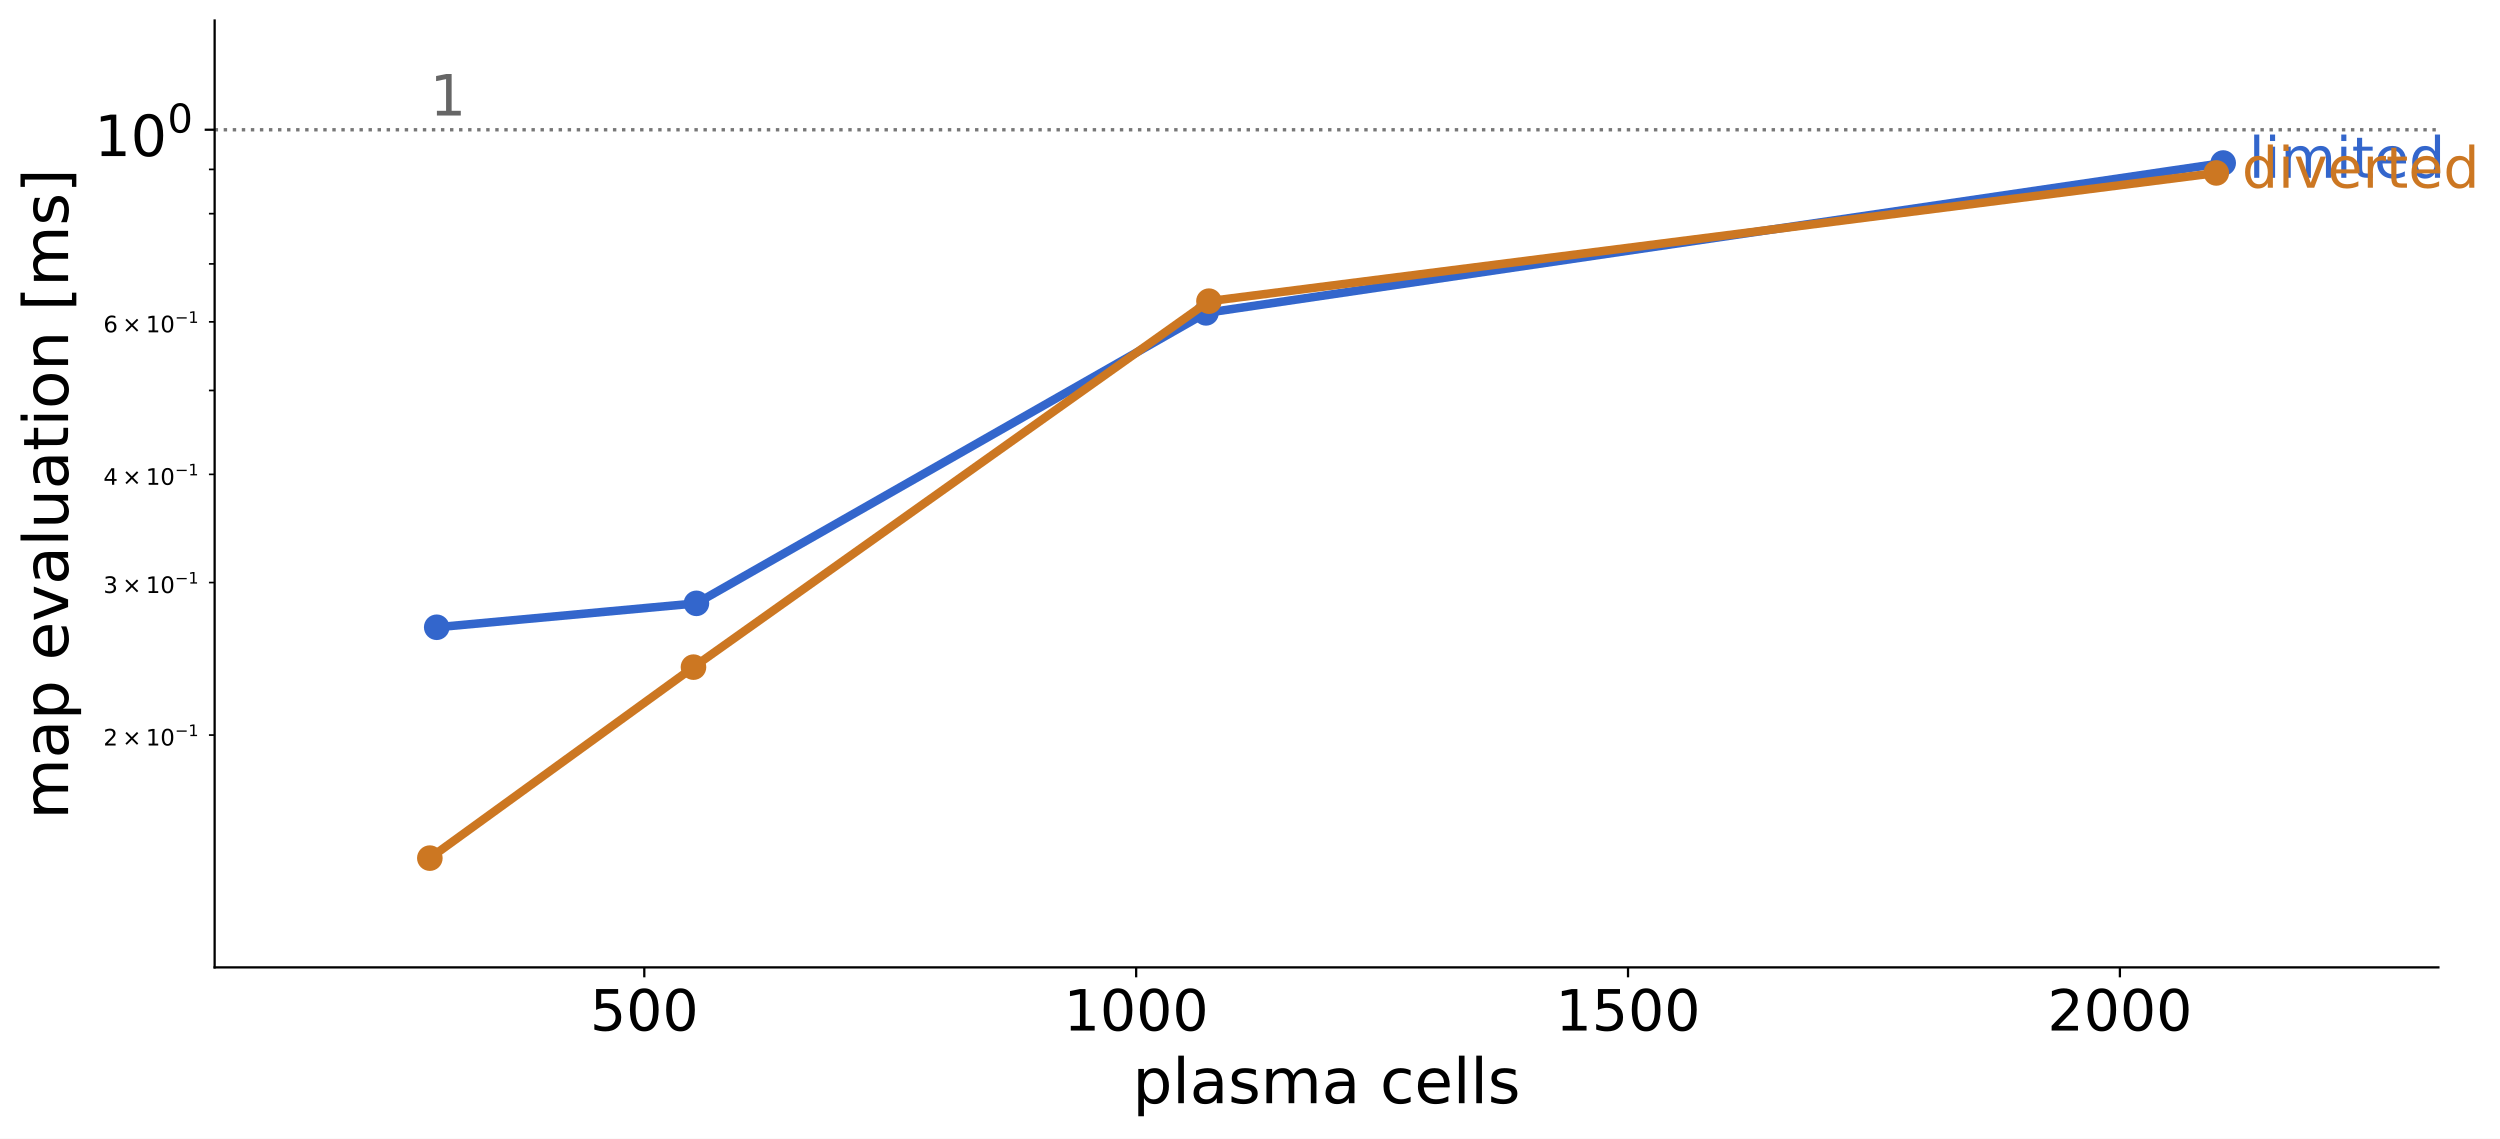
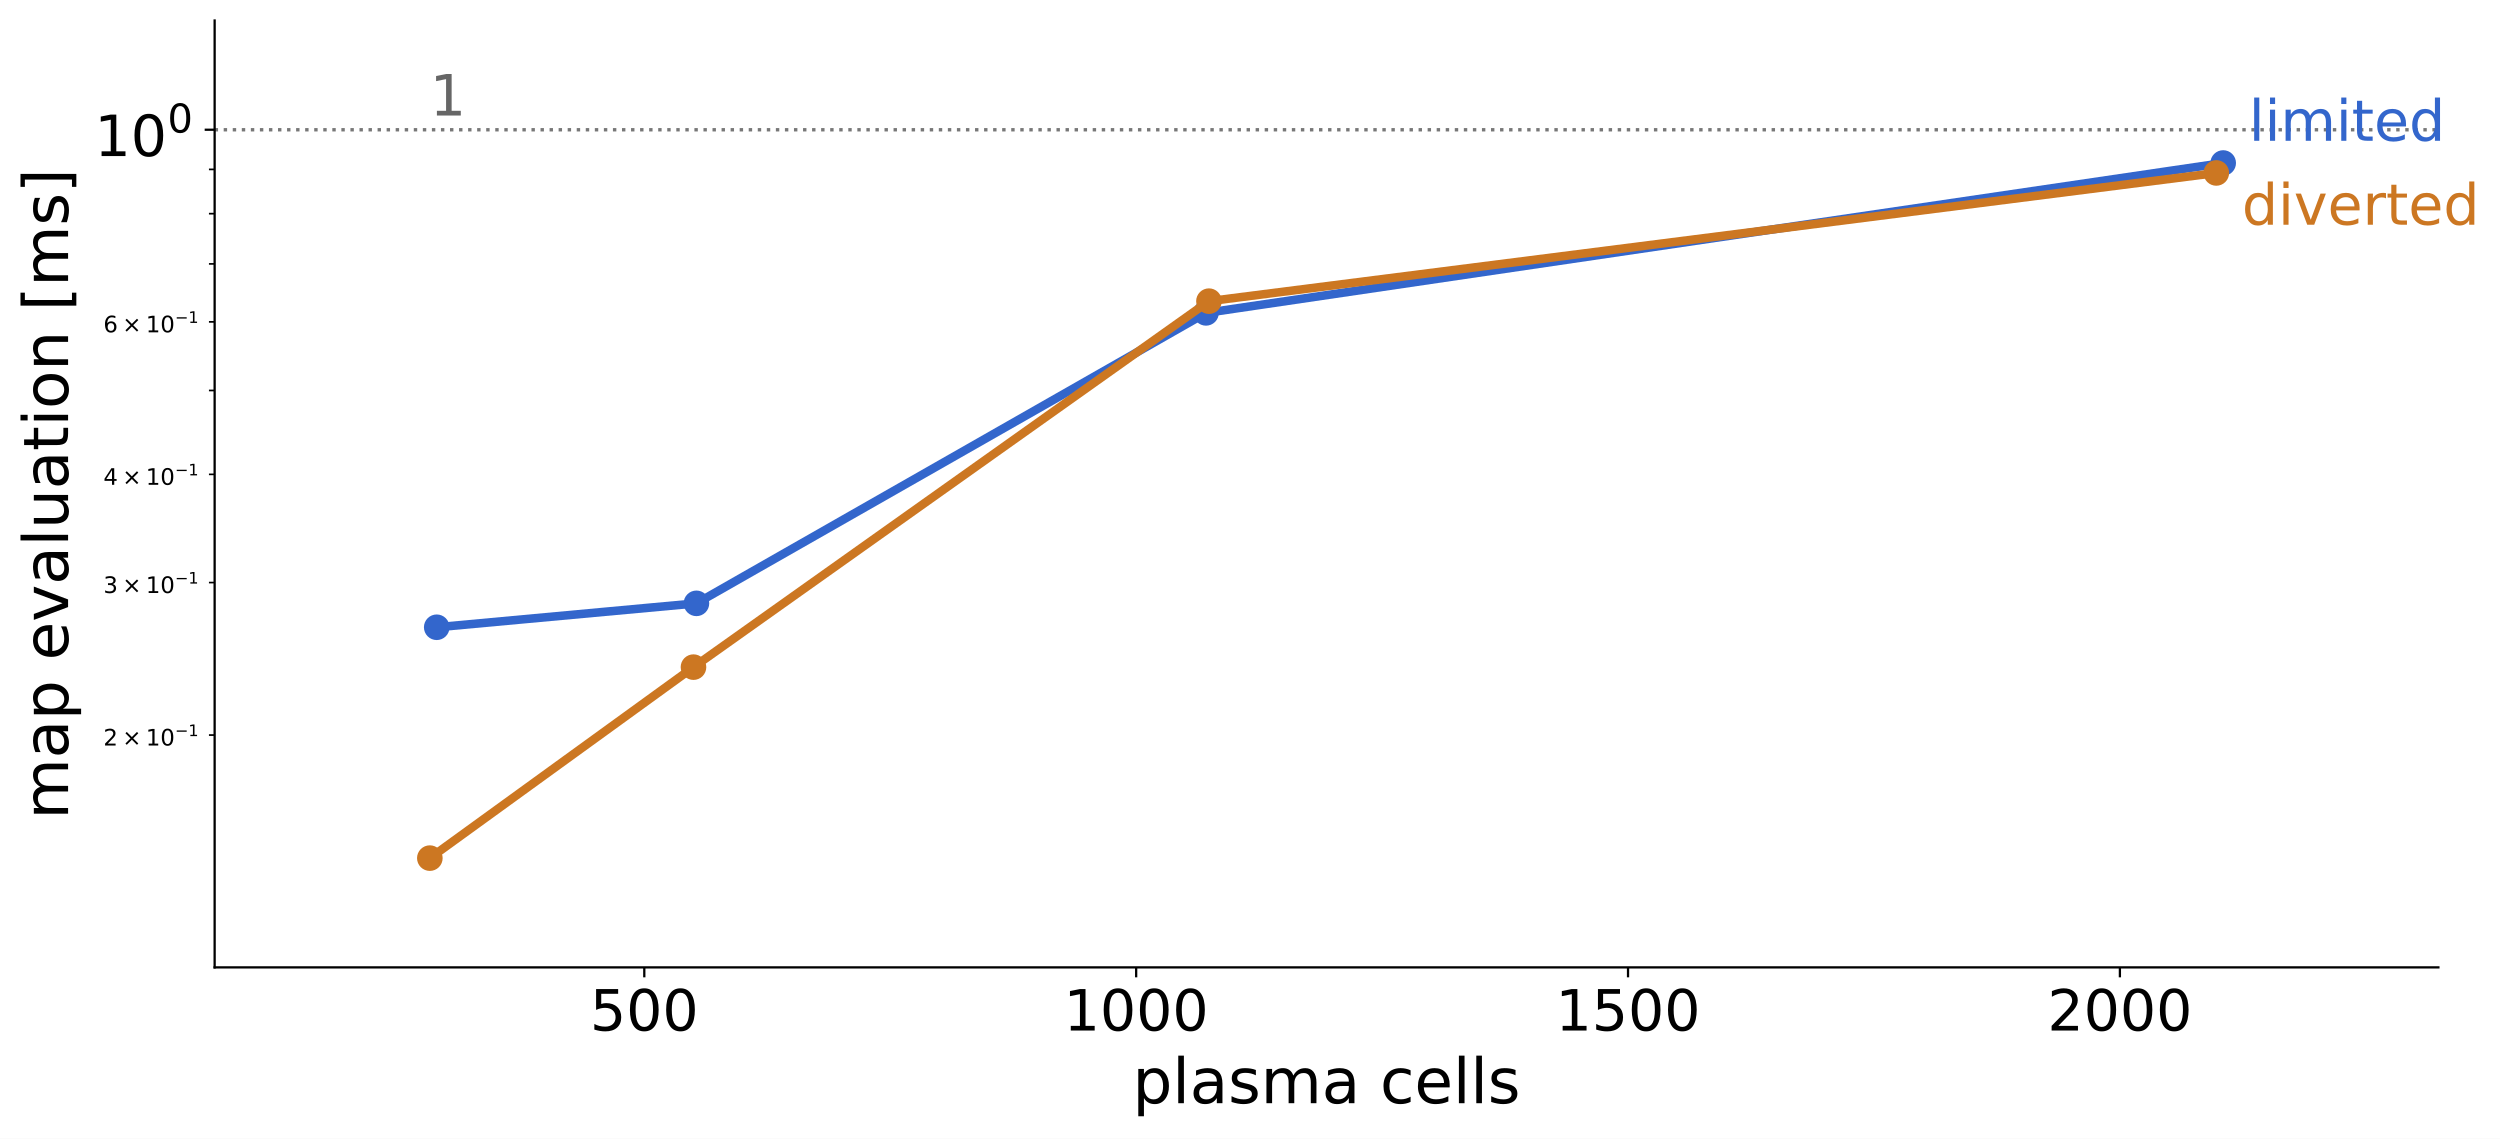
<svg xmlns="http://www.w3.org/2000/svg" xmlns:xlink="http://www.w3.org/1999/xlink" width="878.245pt" height="400.042pt" viewBox="0 0 878.245 400.042" version="1.1">
  <defs>
    <style type="text/css">*{stroke-linejoin: round; stroke-linecap: butt}</style>
  </defs>
  <g id="figure_1">
    <g id="patch_1">
      <path d="M 0 400.042  L 878.245 400.042  L 878.245 0  L 0 0  z " style="fill: #ffffff" />
    </g>
    <g id="axes_1">
      <g id="patch_2">
        <path d="M 75.402 339.84  L 856.602 339.84  L 856.602 7.2  L 75.402 7.2  z " style="fill: #ffffff" />
      </g>
      <g id="matplotlib.axis_1">
        <g id="xtick_1">
          <g id="line2d_1">
            <defs>
-               <path id="m394eab11c1" d="M 0 0  L 0 3.5  " style="stroke: #000000; stroke-width: 0.8" />
-             </defs>
-             <g>
-               <use xlink:href="#m394eab11c1" x="226.339" y="339.84" style="stroke: #000000; stroke-width: 0.8" />
+               <path id="md11a2bff3e" d="M 0 0  L 0 3.5  " style="stroke: #000000; stroke-width: 0.8" />
+             </defs>
+             <g>
+               <use xlink:href="#md11a2bff3e" x="226.339" y="339.84" style="stroke: #000000; stroke-width: 0.8" />
            </g>
          </g>
          <g id="text_1">
            <g transform="translate(207.2516 362.0353) scale(0.2 -0.2)">
              <defs>
                <path id="DejaVuSans-18" d="M 691 4666  L 3169 4666  L 3169 4134  L 1269 4134  L 1269 2991  Q 1406 3038 1543 3061  Q 1681 3084 1819 3084  Q 2600 3084 3056 2656  Q 3513 2228 3513 1497  Q 3513 744 3044 326  Q 2575 -91 1722 -91  Q 1428 -91 1123 -41  Q 819 9 494 109  L 494 744  Q 775 591 1075 516  Q 1375 441 1709 441  Q 2250 441 2565 725  Q 2881 1009 2881 1497  Q 2881 1984 2565 2268  Q 2250 2553 1709 2553  Q 1456 2553 1204 2497  Q 953 2441 691 2322  L 691 4666  z " transform="scale(0.015625)" />
                <path id="DejaVuSans-13" d="M 2034 4250  Q 1547 4250 1301 3770  Q 1056 3291 1056 2328  Q 1056 1369 1301 889  Q 1547 409 2034 409  Q 2525 409 2770 889  Q 3016 1369 3016 2328  Q 3016 3291 2770 3770  Q 2525 4250 2034 4250  z M 2034 4750  Q 2819 4750 3233 4129  Q 3647 3509 3647 2328  Q 3647 1150 3233 529  Q 2819 -91 2034 -91  Q 1250 -91 836 529  Q 422 1150 422 2328  Q 422 3509 836 4129  Q 1250 4750 2034 4750  z " transform="scale(0.015625)" />
              </defs>
              <use xlink:href="#DejaVuSans-18" />
              <use xlink:href="#DejaVuSans-13" transform="translate(63.625 0)" />
              <use xlink:href="#DejaVuSans-13" transform="translate(127.25 0)" />
            </g>
          </g>
        </g>
        <g id="xtick_2">
          <g id="line2d_2">
            <g>
-               <use xlink:href="#m394eab11c1" x="399.131" y="339.84" style="stroke: #000000; stroke-width: 0.8" />
+               <use xlink:href="#md11a2bff3e" x="399.131" y="339.84" style="stroke: #000000; stroke-width: 0.8" />
            </g>
          </g>
          <g id="text_2">
            <g transform="translate(373.6812 362.0353) scale(0.2 -0.2)">
              <defs>
                <path id="DejaVuSans-14" d="M 794 531  L 1825 531  L 1825 4091  L 703 3866  L 703 4441  L 1819 4666  L 2450 4666  L 2450 531  L 3481 531  L 3481 0  L 794 0  L 794 531  z " transform="scale(0.015625)" />
              </defs>
              <use xlink:href="#DejaVuSans-14" />
              <use xlink:href="#DejaVuSans-13" transform="translate(63.625 0)" />
              <use xlink:href="#DejaVuSans-13" transform="translate(127.25 0)" />
              <use xlink:href="#DejaVuSans-13" transform="translate(190.875 0)" />
            </g>
          </g>
        </g>
        <g id="xtick_3">
          <g id="line2d_3">
            <g>
-               <use xlink:href="#m394eab11c1" x="571.923" y="339.84" style="stroke: #000000; stroke-width: 0.8" />
+               <use xlink:href="#md11a2bff3e" x="571.923" y="339.84" style="stroke: #000000; stroke-width: 0.8" />
            </g>
          </g>
          <g id="text_3">
            <g transform="translate(546.4733 362.0353) scale(0.2 -0.2)">
              <use xlink:href="#DejaVuSans-14" />
              <use xlink:href="#DejaVuSans-18" transform="translate(63.625 0)" />
              <use xlink:href="#DejaVuSans-13" transform="translate(127.25 0)" />
              <use xlink:href="#DejaVuSans-13" transform="translate(190.875 0)" />
            </g>
          </g>
        </g>
        <g id="xtick_4">
          <g id="line2d_4">
            <g>
-               <use xlink:href="#m394eab11c1" x="744.715" y="339.84" style="stroke: #000000; stroke-width: 0.8" />
+               <use xlink:href="#md11a2bff3e" x="744.715" y="339.84" style="stroke: #000000; stroke-width: 0.8" />
            </g>
          </g>
          <g id="text_4">
            <g transform="translate(719.2654 362.0353) scale(0.2 -0.2)">
              <defs>
                <path id="DejaVuSans-15" d="M 1228 531  L 3431 531  L 3431 0  L 469 0  L 469 531  Q 828 903 1448 1529  Q 2069 2156 2228 2338  Q 2531 2678 2651 2914  Q 2772 3150 2772 3378  Q 2772 3750 2511 3984  Q 2250 4219 1831 4219  Q 1534 4219 1204 4116  Q 875 4013 500 3803  L 500 4441  Q 881 4594 1212 4672  Q 1544 4750 1819 4750  Q 2544 4750 2975 4387  Q 3406 4025 3406 3419  Q 3406 3131 3298 2873  Q 3191 2616 2906 2266  Q 2828 2175 2409 1742  Q 1991 1309 1228 531  z " transform="scale(0.015625)" />
              </defs>
              <use xlink:href="#DejaVuSans-15" />
              <use xlink:href="#DejaVuSans-13" transform="translate(63.625 0)" />
              <use xlink:href="#DejaVuSans-13" transform="translate(127.25 0)" />
              <use xlink:href="#DejaVuSans-13" transform="translate(190.875 0)" />
            </g>
          </g>
        </g>
        <g id="text_5">
          <g transform="translate(397.8808 387.5566) scale(0.22 -0.22)">
            <defs>
              <path id="DejaVuSans-53" d="M 1159 525  L 1159 -1331  L 581 -1331  L 581 3500  L 1159 3500  L 1159 2969  Q 1341 3281 1617 3432  Q 1894 3584 2278 3584  Q 2916 3584 3314 3078  Q 3713 2572 3713 1747  Q 3713 922 3314 415  Q 2916 -91 2278 -91  Q 1894 -91 1617 61  Q 1341 213 1159 525  z M 3116 1747  Q 3116 2381 2855 2742  Q 2594 3103 2138 3103  Q 1681 3103 1420 2742  Q 1159 2381 1159 1747  Q 1159 1113 1420 752  Q 1681 391 2138 391  Q 2594 391 2855 752  Q 3116 1113 3116 1747  z " transform="scale(0.015625)" />
              <path id="DejaVuSans-4f" d="M 603 4863  L 1178 4863  L 1178 0  L 603 0  L 603 4863  z " transform="scale(0.015625)" />
              <path id="DejaVuSans-44" d="M 2194 1759  Q 1497 1759 1228 1600  Q 959 1441 959 1056  Q 959 750 1161 570  Q 1363 391 1709 391  Q 2188 391 2477 730  Q 2766 1069 2766 1631  L 2766 1759  L 2194 1759  z M 3341 1997  L 3341 0  L 2766 0  L 2766 531  Q 2569 213 2275 61  Q 1981 -91 1556 -91  Q 1019 -91 701 211  Q 384 513 384 1019  Q 384 1609 779 1909  Q 1175 2209 1959 2209  L 2766 2209  L 2766 2266  Q 2766 2663 2505 2880  Q 2244 3097 1772 3097  Q 1472 3097 1187 3025  Q 903 2953 641 2809  L 641 3341  Q 956 3463 1253 3523  Q 1550 3584 1831 3584  Q 2591 3584 2966 3190  Q 3341 2797 3341 1997  z " transform="scale(0.015625)" />
              <path id="DejaVuSans-56" d="M 2834 3397  L 2834 2853  Q 2591 2978 2328 3040  Q 2066 3103 1784 3103  Q 1356 3103 1142 2972  Q 928 2841 928 2578  Q 928 2378 1081 2264  Q 1234 2150 1697 2047  L 1894 2003  Q 2506 1872 2764 1633  Q 3022 1394 3022 966  Q 3022 478 2636 193  Q 2250 -91 1575 -91  Q 1294 -91 989 -36  Q 684 19 347 128  L 347 722  Q 666 556 975 473  Q 1284 391 1588 391  Q 1994 391 2212 530  Q 2431 669 2431 922  Q 2431 1156 2273 1281  Q 2116 1406 1581 1522  L 1381 1569  Q 847 1681 609 1914  Q 372 2147 372 2553  Q 372 3047 722 3315  Q 1072 3584 1716 3584  Q 2034 3584 2315 3537  Q 2597 3491 2834 3397  z " transform="scale(0.015625)" />
              <path id="DejaVuSans-50" d="M 3328 2828  Q 3544 3216 3844 3400  Q 4144 3584 4550 3584  Q 5097 3584 5394 3201  Q 5691 2819 5691 2113  L 5691 0  L 5113 0  L 5113 2094  Q 5113 2597 4934 2840  Q 4756 3084 4391 3084  Q 3944 3084 3684 2787  Q 3425 2491 3425 1978  L 3425 0  L 2847 0  L 2847 2094  Q 2847 2600 2669 2842  Q 2491 3084 2119 3084  Q 1678 3084 1418 2786  Q 1159 2488 1159 1978  L 1159 0  L 581 0  L 581 3500  L 1159 3500  L 1159 2956  Q 1356 3278 1631 3431  Q 1906 3584 2284 3584  Q 2666 3584 2933 3390  Q 3200 3197 3328 2828  z " transform="scale(0.015625)" />
              <path id="DejaVuSans-3" transform="scale(0.015625)" />
              <path id="DejaVuSans-46" d="M 3122 3366  L 3122 2828  Q 2878 2963 2633 3030  Q 2388 3097 2138 3097  Q 1578 3097 1268 2742  Q 959 2388 959 1747  Q 959 1106 1268 751  Q 1578 397 2138 397  Q 2388 397 2633 464  Q 2878 531 3122 666  L 3122 134  Q 2881 22 2623 -34  Q 2366 -91 2075 -91  Q 1284 -91 818 406  Q 353 903 353 1747  Q 353 2603 823 3093  Q 1294 3584 2113 3584  Q 2378 3584 2631 3529  Q 2884 3475 3122 3366  z " transform="scale(0.015625)" />
              <path id="DejaVuSans-48" d="M 3597 1894  L 3597 1613  L 953 1613  Q 991 1019 1311 708  Q 1631 397 2203 397  Q 2534 397 2845 478  Q 3156 559 3463 722  L 3463 178  Q 3153 47 2828 -22  Q 2503 -91 2169 -91  Q 1331 -91 842 396  Q 353 884 353 1716  Q 353 2575 817 3079  Q 1281 3584 2069 3584  Q 2775 3584 3186 3129  Q 3597 2675 3597 1894  z M 3022 2063  Q 3016 2534 2758 2815  Q 2500 3097 2075 3097  Q 1594 3097 1305 2825  Q 1016 2553 972 2059  L 3022 2063  z " transform="scale(0.015625)" />
            </defs>
            <use xlink:href="#DejaVuSans-53" />
            <use xlink:href="#DejaVuSans-4f" transform="translate(63.48438 0)" />
            <use xlink:href="#DejaVuSans-44" transform="translate(91.26562 0)" />
            <use xlink:href="#DejaVuSans-56" transform="translate(152.5469 0)" />
            <use xlink:href="#DejaVuSans-50" transform="translate(204.6406 0)" />
            <use xlink:href="#DejaVuSans-44" transform="translate(302.0469 0)" />
            <use xlink:href="#DejaVuSans-3" transform="translate(363.3281 0)" />
            <use xlink:href="#DejaVuSans-46" transform="translate(395.1094 0)" />
            <use xlink:href="#DejaVuSans-48" transform="translate(450.0938 0)" />
            <use xlink:href="#DejaVuSans-4f" transform="translate(511.625 0)" />
            <use xlink:href="#DejaVuSans-4f" transform="translate(539.4062 0)" />
            <use xlink:href="#DejaVuSans-56" transform="translate(567.1875 0)" />
          </g>
        </g>
      </g>
      <g id="matplotlib.axis_2">
        <g id="ytick_1">
          <g id="line2d_5">
            <defs>
-               <path id="med05d551c4" d="M 0 0  L -3.5 0  " style="stroke: #000000; stroke-width: 0.8" />
-             </defs>
-             <g>
-               <use xlink:href="#med05d551c4" x="75.402" y="45.582" style="stroke: #000000; stroke-width: 0.8" />
+               <path id="m134d65849d" d="M 0 0  L -3.5 0  " style="stroke: #000000; stroke-width: 0.8" />
+             </defs>
+             <g>
+               <use xlink:href="#m134d65849d" x="75.402" y="45.582" style="stroke: #000000; stroke-width: 0.8" />
            </g>
          </g>
          <g id="text_6">
            <g transform="translate(33.20172 54.98154) scale(0.2 -0.2)">
              <use xlink:href="#DejaVuSans-14" transform="translate(0 0.746875)" />
              <use xlink:href="#DejaVuSans-13" transform="translate(63.62305 0.746875)" />
              <use xlink:href="#DejaVuSans-13" transform="translate(128.2031 42.04688) scale(0.7)" />
            </g>
          </g>
        </g>
        <g id="ytick_2">
          <g id="line2d_6">
            <defs>
-               <path id="mf050602f47" d="M 0 0  L -2 0  " style="stroke: #000000; stroke-width: 0.6" />
-             </defs>
-             <g>
-               <use xlink:href="#mf050602f47" x="75.402" y="258.23" style="stroke: #000000; stroke-width: 0.6" />
+               <path id="me40365b703" d="M 0 0  L -2 0  " style="stroke: #000000; stroke-width: 0.6" />
+             </defs>
+             <g>
+               <use xlink:href="#me40365b703" x="75.402" y="258.23" style="stroke: #000000; stroke-width: 0.6" />
            </g>
          </g>
          <g id="text_7">
            <g transform="translate(36.32172 261.9498) scale(0.08 -0.08)">
              <defs>
                <path id="DejaVuSans-99" d="M 4488 3438  L 3059 2003  L 4488 575  L 4116 197  L 2681 1631  L 1247 197  L 878 575  L 2303 2003  L 878 3438  L 1247 3816  L 2681 2381  L 4116 3816  L 4488 3438  z " transform="scale(0.015625)" />
                <path id="DejaVuSans-c9c" d="M 678 2272  L 4684 2272  L 4684 1741  L 678 1741  L 678 2272  z " transform="scale(0.015625)" />
              </defs>
              <use xlink:href="#DejaVuSans-15" transform="translate(0 0.665625)" />
              <use xlink:href="#DejaVuSans-99" transform="translate(83.10547 0.665625)" />
              <use xlink:href="#DejaVuSans-14" transform="translate(186.377 0.665625)" />
              <use xlink:href="#DejaVuSans-13" transform="translate(250 0.665625)" />
              <use xlink:href="#DejaVuSans-c9c" transform="translate(314.5801 41.96563) scale(0.7)" />
              <use xlink:href="#DejaVuSans-14" transform="translate(373.2324 41.96563) scale(0.7)" />
            </g>
          </g>
        </g>
        <g id="ytick_3">
          <g id="line2d_7">
            <g>
-               <use xlink:href="#mf050602f47" x="75.402" y="204.657" style="stroke: #000000; stroke-width: 0.6" />
+               <use xlink:href="#me40365b703" x="75.402" y="204.657" style="stroke: #000000; stroke-width: 0.6" />
            </g>
          </g>
          <g id="text_8">
            <g transform="translate(36.32172 208.3774) scale(0.08 -0.08)">
              <defs>
                <path id="DejaVuSans-16" d="M 2597 2516  Q 3050 2419 3304 2112  Q 3559 1806 3559 1356  Q 3559 666 3084 287  Q 2609 -91 1734 -91  Q 1441 -91 1130 -33  Q 819 25 488 141  L 488 750  Q 750 597 1062 519  Q 1375 441 1716 441  Q 2309 441 2620 675  Q 2931 909 2931 1356  Q 2931 1769 2642 2001  Q 2353 2234 1838 2234  L 1294 2234  L 1294 2753  L 1863 2753  Q 2328 2753 2575 2939  Q 2822 3125 2822 3475  Q 2822 3834 2567 4026  Q 2313 4219 1838 4219  Q 1578 4219 1281 4162  Q 984 4106 628 3988  L 628 4550  Q 988 4650 1302 4700  Q 1616 4750 1894 4750  Q 2613 4750 3031 4423  Q 3450 4097 3450 3541  Q 3450 3153 3228 2886  Q 3006 2619 2597 2516  z " transform="scale(0.015625)" />
              </defs>
              <use xlink:href="#DejaVuSans-16" transform="translate(0 0.665625)" />
              <use xlink:href="#DejaVuSans-99" transform="translate(83.10547 0.665625)" />
              <use xlink:href="#DejaVuSans-14" transform="translate(186.377 0.665625)" />
              <use xlink:href="#DejaVuSans-13" transform="translate(250 0.665625)" />
              <use xlink:href="#DejaVuSans-c9c" transform="translate(314.5801 41.96563) scale(0.7)" />
              <use xlink:href="#DejaVuSans-14" transform="translate(373.2324 41.96563) scale(0.7)" />
            </g>
          </g>
        </g>
        <g id="ytick_4">
          <g id="line2d_8">
            <g>
-               <use xlink:href="#mf050602f47" x="75.402" y="166.647" style="stroke: #000000; stroke-width: 0.6" />
+               <use xlink:href="#me40365b703" x="75.402" y="166.647" style="stroke: #000000; stroke-width: 0.6" />
            </g>
          </g>
          <g id="text_9">
            <g transform="translate(36.32172 170.3672) scale(0.08 -0.08)">
              <defs>
                <path id="DejaVuSans-17" d="M 2419 4116  L 825 1625  L 2419 1625  L 2419 4116  z M 2253 4666  L 3047 4666  L 3047 1625  L 3713 1625  L 3713 1100  L 3047 1100  L 3047 0  L 2419 0  L 2419 1100  L 313 1100  L 313 1709  L 2253 4666  z " transform="scale(0.015625)" />
              </defs>
              <use xlink:href="#DejaVuSans-17" transform="translate(0 0.665625)" />
              <use xlink:href="#DejaVuSans-99" transform="translate(83.10547 0.665625)" />
              <use xlink:href="#DejaVuSans-14" transform="translate(186.377 0.665625)" />
              <use xlink:href="#DejaVuSans-13" transform="translate(250 0.665625)" />
              <use xlink:href="#DejaVuSans-c9c" transform="translate(314.5801 41.96563) scale(0.7)" />
              <use xlink:href="#DejaVuSans-14" transform="translate(373.2324 41.96563) scale(0.7)" />
            </g>
          </g>
        </g>
        <g id="ytick_5">
          <g id="line2d_9">
            <g>
-               <use xlink:href="#mf050602f47" x="75.402" y="137.164" style="stroke: #000000; stroke-width: 0.6" />
+               <use xlink:href="#me40365b703" x="75.402" y="137.164" style="stroke: #000000; stroke-width: 0.6" />
            </g>
          </g>
        </g>
        <g id="ytick_6">
          <g id="line2d_10">
            <g>
-               <use xlink:href="#mf050602f47" x="75.402" y="113.075" style="stroke: #000000; stroke-width: 0.6" />
+               <use xlink:href="#me40365b703" x="75.402" y="113.075" style="stroke: #000000; stroke-width: 0.6" />
            </g>
          </g>
          <g id="text_10">
            <g transform="translate(36.32172 116.7948) scale(0.08 -0.08)">
              <defs>
                <path id="DejaVuSans-19" d="M 2113 2584  Q 1688 2584 1439 2293  Q 1191 2003 1191 1497  Q 1191 994 1439 701  Q 1688 409 2113 409  Q 2538 409 2786 701  Q 3034 994 3034 1497  Q 3034 2003 2786 2293  Q 2538 2584 2113 2584  z M 3366 4563  L 3366 3988  Q 3128 4100 2886 4159  Q 2644 4219 2406 4219  Q 1781 4219 1451 3797  Q 1122 3375 1075 2522  Q 1259 2794 1537 2939  Q 1816 3084 2150 3084  Q 2853 3084 3261 2657  Q 3669 2231 3669 1497  Q 3669 778 3244 343  Q 2819 -91 2113 -91  Q 1303 -91 875 529  Q 447 1150 447 2328  Q 447 3434 972 4092  Q 1497 4750 2381 4750  Q 2619 4750 2861 4703  Q 3103 4656 3366 4563  z " transform="scale(0.015625)" />
              </defs>
              <use xlink:href="#DejaVuSans-19" transform="translate(0 0.665625)" />
              <use xlink:href="#DejaVuSans-99" transform="translate(83.10547 0.665625)" />
              <use xlink:href="#DejaVuSans-14" transform="translate(186.377 0.665625)" />
              <use xlink:href="#DejaVuSans-13" transform="translate(250 0.665625)" />
              <use xlink:href="#DejaVuSans-c9c" transform="translate(314.5801 41.96563) scale(0.7)" />
              <use xlink:href="#DejaVuSans-14" transform="translate(373.2324 41.96563) scale(0.7)" />
            </g>
          </g>
        </g>
        <g id="ytick_7">
          <g id="line2d_11">
            <g>
-               <use xlink:href="#mf050602f47" x="75.402" y="92.708" style="stroke: #000000; stroke-width: 0.6" />
+               <use xlink:href="#me40365b703" x="75.402" y="92.708" style="stroke: #000000; stroke-width: 0.6" />
            </g>
          </g>
        </g>
        <g id="ytick_8">
          <g id="line2d_12">
            <g>
-               <use xlink:href="#mf050602f47" x="75.402" y="75.065" style="stroke: #000000; stroke-width: 0.6" />
+               <use xlink:href="#me40365b703" x="75.402" y="75.065" style="stroke: #000000; stroke-width: 0.6" />
            </g>
          </g>
        </g>
        <g id="ytick_9">
          <g id="line2d_13">
            <g>
-               <use xlink:href="#mf050602f47" x="75.402" y="59.502" style="stroke: #000000; stroke-width: 0.6" />
+               <use xlink:href="#me40365b703" x="75.402" y="59.502" style="stroke: #000000; stroke-width: 0.6" />
            </g>
          </g>
        </g>
        <g id="text_11">
          <g transform="translate(23.91656 287.8375) rotate(-90) scale(0.22 -0.22)">
            <defs>
              <path id="DejaVuSans-59" d="M 191 3500  L 800 3500  L 1894 563  L 2988 3500  L 3597 3500  L 2284 0  L 1503 0  L 191 3500  z " transform="scale(0.015625)" />
              <path id="DejaVuSans-58" d="M 544 1381  L 544 3500  L 1119 3500  L 1119 1403  Q 1119 906 1312 657  Q 1506 409 1894 409  Q 2359 409 2629 706  Q 2900 1003 2900 1516  L 2900 3500  L 3475 3500  L 3475 0  L 2900 0  L 2900 538  Q 2691 219 2414 64  Q 2138 -91 1772 -91  Q 1169 -91 856 284  Q 544 659 544 1381  z M 1991 3584  L 1991 3584  z " transform="scale(0.015625)" />
              <path id="DejaVuSans-57" d="M 1172 4494  L 1172 3500  L 2356 3500  L 2356 3053  L 1172 3053  L 1172 1153  Q 1172 725 1289 603  Q 1406 481 1766 481  L 2356 481  L 2356 0  L 1766 0  Q 1100 0 847 248  Q 594 497 594 1153  L 594 3053  L 172 3053  L 172 3500  L 594 3500  L 594 4494  L 1172 4494  z " transform="scale(0.015625)" />
              <path id="DejaVuSans-4c" d="M 603 3500  L 1178 3500  L 1178 0  L 603 0  L 603 3500  z M 603 4863  L 1178 4863  L 1178 4134  L 603 4134  L 603 4863  z " transform="scale(0.015625)" />
              <path id="DejaVuSans-52" d="M 1959 3097  Q 1497 3097 1228 2736  Q 959 2375 959 1747  Q 959 1119 1226 758  Q 1494 397 1959 397  Q 2419 397 2687 759  Q 2956 1122 2956 1747  Q 2956 2369 2687 2733  Q 2419 3097 1959 3097  z M 1959 3584  Q 2709 3584 3137 3096  Q 3566 2609 3566 1747  Q 3566 888 3137 398  Q 2709 -91 1959 -91  Q 1206 -91 779 398  Q 353 888 353 1747  Q 353 2609 779 3096  Q 1206 3584 1959 3584  z " transform="scale(0.015625)" />
              <path id="DejaVuSans-51" d="M 3513 2113  L 3513 0  L 2938 0  L 2938 2094  Q 2938 2591 2744 2837  Q 2550 3084 2163 3084  Q 1697 3084 1428 2787  Q 1159 2491 1159 1978  L 1159 0  L 581 0  L 581 3500  L 1159 3500  L 1159 2956  Q 1366 3272 1645 3428  Q 1925 3584 2291 3584  Q 2894 3584 3203 3211  Q 3513 2838 3513 2113  z " transform="scale(0.015625)" />
              <path id="DejaVuSans-3e" d="M 550 4863  L 1875 4863  L 1875 4416  L 1125 4416  L 1125 -397  L 1875 -397  L 1875 -844  L 550 -844  L 550 4863  z " transform="scale(0.015625)" />
              <path id="DejaVuSans-40" d="M 1947 4863  L 1947 -844  L 622 -844  L 622 -397  L 1369 -397  L 1369 4416  L 622 4416  L 622 4863  L 1947 4863  z " transform="scale(0.015625)" />
            </defs>
            <use xlink:href="#DejaVuSans-50" />
            <use xlink:href="#DejaVuSans-44" transform="translate(97.40625 0)" />
            <use xlink:href="#DejaVuSans-53" transform="translate(158.6875 0)" />
            <use xlink:href="#DejaVuSans-3" transform="translate(222.1719 0)" />
            <use xlink:href="#DejaVuSans-48" transform="translate(253.9531 0)" />
            <use xlink:href="#DejaVuSans-59" transform="translate(315.4844 0)" />
            <use xlink:href="#DejaVuSans-44" transform="translate(374.6719 0)" />
            <use xlink:href="#DejaVuSans-4f" transform="translate(435.9531 0)" />
            <use xlink:href="#DejaVuSans-58" transform="translate(463.7344 0)" />
            <use xlink:href="#DejaVuSans-44" transform="translate(527.1094 0)" />
            <use xlink:href="#DejaVuSans-57" transform="translate(588.3906 0)" />
            <use xlink:href="#DejaVuSans-4c" transform="translate(627.5938 0)" />
            <use xlink:href="#DejaVuSans-52" transform="translate(655.375 0)" />
            <use xlink:href="#DejaVuSans-51" transform="translate(716.5625 0)" />
            <use xlink:href="#DejaVuSans-3" transform="translate(779.9375 0)" />
            <use xlink:href="#DejaVuSans-3e" transform="translate(811.7188 0)" />
            <use xlink:href="#DejaVuSans-50" transform="translate(850.7344 0)" />
            <use xlink:href="#DejaVuSans-56" transform="translate(948.1406 0)" />
            <use xlink:href="#DejaVuSans-40" transform="translate(1000.234 0)" />
          </g>
        </g>
      </g>
      <g id="line2d_14">
-         <path d="M 153.421 220.355  L 244.655 211.954  L 423.668 109.913  L 781.002 57.266  " clip-path="url(#p30bb2bf1b4)" style="fill: none; stroke: #3366cc; stroke-width: 3; stroke-linecap: square" />
+         <path d="M 153.421 220.355  L 244.655 211.954  L 423.668 109.913  L 781.002 57.266  " clip-path="url(#pb6784a81b1)" style="fill: none; stroke: #3366cc; stroke-width: 3; stroke-linecap: square" />
        <defs>
-           <path id="m8851dcae67" d="M 0 4  C 1.061 4 2.078 3.579 2.828 2.828  C 3.579 2.078 4 1.061 4 0  C 4 -1.061 3.579 -2.078 2.828 -2.828  C 2.078 -3.579 1.061 -4 0 -4  C -1.061 -4 -2.078 -3.579 -2.828 -2.828  C -3.579 -2.078 -4 -1.061 -4 0  C -4 1.061 -3.579 2.078 -2.828 2.828  C -2.078 3.579 -1.061 4 0 4  z " style="stroke: #3366cc" />
+           <path id="mf72bf9839e" d="M 0 4  C 1.061 4 2.078 3.579 2.828 2.828  C 3.579 2.078 4 1.061 4 0  C 4 -1.061 3.579 -2.078 2.828 -2.828  C 2.078 -3.579 1.061 -4 0 -4  C -1.061 -4 -2.078 -3.579 -2.828 -2.828  C -3.579 -2.078 -4 -1.061 -4 0  C -4 1.061 -3.579 2.078 -2.828 2.828  C -2.078 3.579 -1.061 4 0 4  z " style="stroke: #3366cc" />
        </defs>
-         <g clip-path="url(#p30bb2bf1b4)">
-           <use xlink:href="#m8851dcae67" x="153.421" y="220.355" style="fill: #3366cc; stroke: #3366cc" />
-           <use xlink:href="#m8851dcae67" x="244.655" y="211.954" style="fill: #3366cc; stroke: #3366cc" />
-           <use xlink:href="#m8851dcae67" x="423.668" y="109.913" style="fill: #3366cc; stroke: #3366cc" />
-           <use xlink:href="#m8851dcae67" x="781.002" y="57.266" style="fill: #3366cc; stroke: #3366cc" />
+         <g clip-path="url(#pb6784a81b1)">
+           <use xlink:href="#mf72bf9839e" x="153.421" y="220.355" style="fill: #3366cc; stroke: #3366cc" />
+           <use xlink:href="#mf72bf9839e" x="244.655" y="211.954" style="fill: #3366cc; stroke: #3366cc" />
+           <use xlink:href="#mf72bf9839e" x="423.668" y="109.913" style="fill: #3366cc; stroke: #3366cc" />
+           <use xlink:href="#mf72bf9839e" x="781.002" y="57.266" style="fill: #3366cc; stroke: #3366cc" />
        </g>
      </g>
      <g id="line2d_15">
-         <path d="M 151.002 301.458  L 243.618 234.364  L 424.704 105.798  L 778.583 60.755  " clip-path="url(#p30bb2bf1b4)" style="fill: none; stroke: #cc7722; stroke-width: 3; stroke-linecap: square" />
+         <path d="M 151.002 301.458  L 243.618 234.364  L 424.704 105.798  L 778.583 60.755  " clip-path="url(#pb6784a81b1)" style="fill: none; stroke: #cc7722; stroke-width: 3; stroke-linecap: square" />
        <defs>
-           <path id="m7e3df714ea" d="M 0 4  C 1.061 4 2.078 3.579 2.828 2.828  C 3.579 2.078 4 1.061 4 0  C 4 -1.061 3.579 -2.078 2.828 -2.828  C 2.078 -3.579 1.061 -4 0 -4  C -1.061 -4 -2.078 -3.579 -2.828 -2.828  C -3.579 -2.078 -4 -1.061 -4 0  C -4 1.061 -3.579 2.078 -2.828 2.828  C -2.078 3.579 -1.061 4 0 4  z " style="stroke: #cc7722" />
+           <path id="mb16354bda6" d="M 0 4  C 1.061 4 2.078 3.579 2.828 2.828  C 3.579 2.078 4 1.061 4 0  C 4 -1.061 3.579 -2.078 2.828 -2.828  C 2.078 -3.579 1.061 -4 0 -4  C -1.061 -4 -2.078 -3.579 -2.828 -2.828  C -3.579 -2.078 -4 -1.061 -4 0  C -4 1.061 -3.579 2.078 -2.828 2.828  C -2.078 3.579 -1.061 4 0 4  z " style="stroke: #cc7722" />
        </defs>
-         <g clip-path="url(#p30bb2bf1b4)">
-           <use xlink:href="#m7e3df714ea" x="151.002" y="301.458" style="fill: #cc7722; stroke: #cc7722" />
-           <use xlink:href="#m7e3df714ea" x="243.618" y="234.364" style="fill: #cc7722; stroke: #cc7722" />
-           <use xlink:href="#m7e3df714ea" x="424.704" y="105.798" style="fill: #cc7722; stroke: #cc7722" />
-           <use xlink:href="#m7e3df714ea" x="778.583" y="60.755" style="fill: #cc7722; stroke: #cc7722" />
+         <g clip-path="url(#pb6784a81b1)">
+           <use xlink:href="#mb16354bda6" x="151.002" y="301.458" style="fill: #cc7722; stroke: #cc7722" />
+           <use xlink:href="#mb16354bda6" x="243.618" y="234.364" style="fill: #cc7722; stroke: #cc7722" />
+           <use xlink:href="#mb16354bda6" x="424.704" y="105.798" style="fill: #cc7722; stroke: #cc7722" />
+           <use xlink:href="#mb16354bda6" x="778.583" y="60.755" style="fill: #cc7722; stroke: #cc7722" />
        </g>
      </g>
      <g id="line2d_16">
-         <path d="M 75.402 45.582  L 856.602 45.582  " clip-path="url(#p30bb2bf1b4)" style="fill: none; stroke-dasharray: 1.2,1.98; stroke-dashoffset: 0; stroke: #777777; stroke-width: 1.2" />
+         <path d="M 75.402 45.582  L 856.602 45.582  " clip-path="url(#pb6784a81b1)" style="fill: none; stroke-dasharray: 1.2,1.98; stroke-dashoffset: 0; stroke: #777777; stroke-width: 1.2" />
      </g>
      <g id="patch_3">
        <path d="M 75.402 339.84  L 75.402 7.2  " style="fill: none; stroke: #000000; stroke-width: 0.8; stroke-linejoin: miter; stroke-linecap: square" />
      </g>
      <g id="patch_4">
        <path d="M 75.402 339.84  L 856.602 339.84  " style="fill: none; stroke: #000000; stroke-width: 0.8; stroke-linejoin: miter; stroke-linecap: square" />
      </g>
      <g id="text_12">
-         <g style="fill: #3366cc" transform="translate(790.0017 62.46179) scale(0.2 -0.2)">
+         <g style="fill: #3366cc" transform="translate(790.0017 49.46179) scale(0.2 -0.2)">
          <defs>
            <path id="DejaVuSans-47" d="M 2906 2969  L 2906 4863  L 3481 4863  L 3481 0  L 2906 0  L 2906 525  Q 2725 213 2448 61  Q 2172 -91 1784 -91  Q 1150 -91 751 415  Q 353 922 353 1747  Q 353 2572 751 3078  Q 1150 3584 1784 3584  Q 2172 3584 2448 3432  Q 2725 3281 2906 2969  z M 947 1747  Q 947 1113 1208 752  Q 1469 391 1925 391  Q 2381 391 2643 752  Q 2906 1113 2906 1747  Q 2906 2381 2643 2742  Q 2381 3103 1925 3103  Q 1469 3103 1208 2742  Q 947 2381 947 1747  z " transform="scale(0.015625)" />
          </defs>
          <use xlink:href="#DejaVuSans-4f" />
          <use xlink:href="#DejaVuSans-4c" transform="translate(27.78125 0)" />
          <use xlink:href="#DejaVuSans-50" transform="translate(55.5625 0)" />
          <use xlink:href="#DejaVuSans-4c" transform="translate(152.9688 0)" />
          <use xlink:href="#DejaVuSans-57" transform="translate(180.75 0)" />
          <use xlink:href="#DejaVuSans-48" transform="translate(219.9531 0)" />
          <use xlink:href="#DejaVuSans-47" transform="translate(281.4844 0)" />
        </g>
      </g>
      <g id="text_13">
-         <g style="fill: #cc7722" transform="translate(787.5826 65.95127) scale(0.2 -0.2)">
+         <g style="fill: #cc7722" transform="translate(787.5826 78.95127) scale(0.2 -0.2)">
          <defs>
            <path id="DejaVuSans-55" d="M 2631 2963  Q 2534 3019 2420 3045  Q 2306 3072 2169 3072  Q 1681 3072 1420 2755  Q 1159 2438 1159 1844  L 1159 0  L 581 0  L 581 3500  L 1159 3500  L 1159 2956  Q 1341 3275 1631 3429  Q 1922 3584 2338 3584  Q 2397 3584 2469 3576  Q 2541 3569 2628 3553  L 2631 2963  z " transform="scale(0.015625)" />
          </defs>
          <use xlink:href="#DejaVuSans-47" />
          <use xlink:href="#DejaVuSans-4c" transform="translate(63.48438 0)" />
          <use xlink:href="#DejaVuSans-59" transform="translate(91.26562 0)" />
          <use xlink:href="#DejaVuSans-48" transform="translate(150.4531 0)" />
          <use xlink:href="#DejaVuSans-55" transform="translate(211.9844 0)" />
          <use xlink:href="#DejaVuSans-57" transform="translate(253.0938 0)" />
          <use xlink:href="#DejaVuSans-48" transform="translate(292.2969 0)" />
          <use xlink:href="#DejaVuSans-47" transform="translate(353.8281 0)" />
        </g>
      </g>
      <g id="text_14">
        <g style="fill: #666666" transform="translate(151.0017 40.58154) scale(0.2 -0.2)">
          <use xlink:href="#DejaVuSans-14" />
        </g>
      </g>
    </g>
  </g>
  <defs>
-     <clipPath id="p30bb2bf1b4">
+     <clipPath id="pb6784a81b1">
      <rect x="75.402" y="7.2" width="781.2" height="332.64" />
    </clipPath>
  </defs>
</svg>
